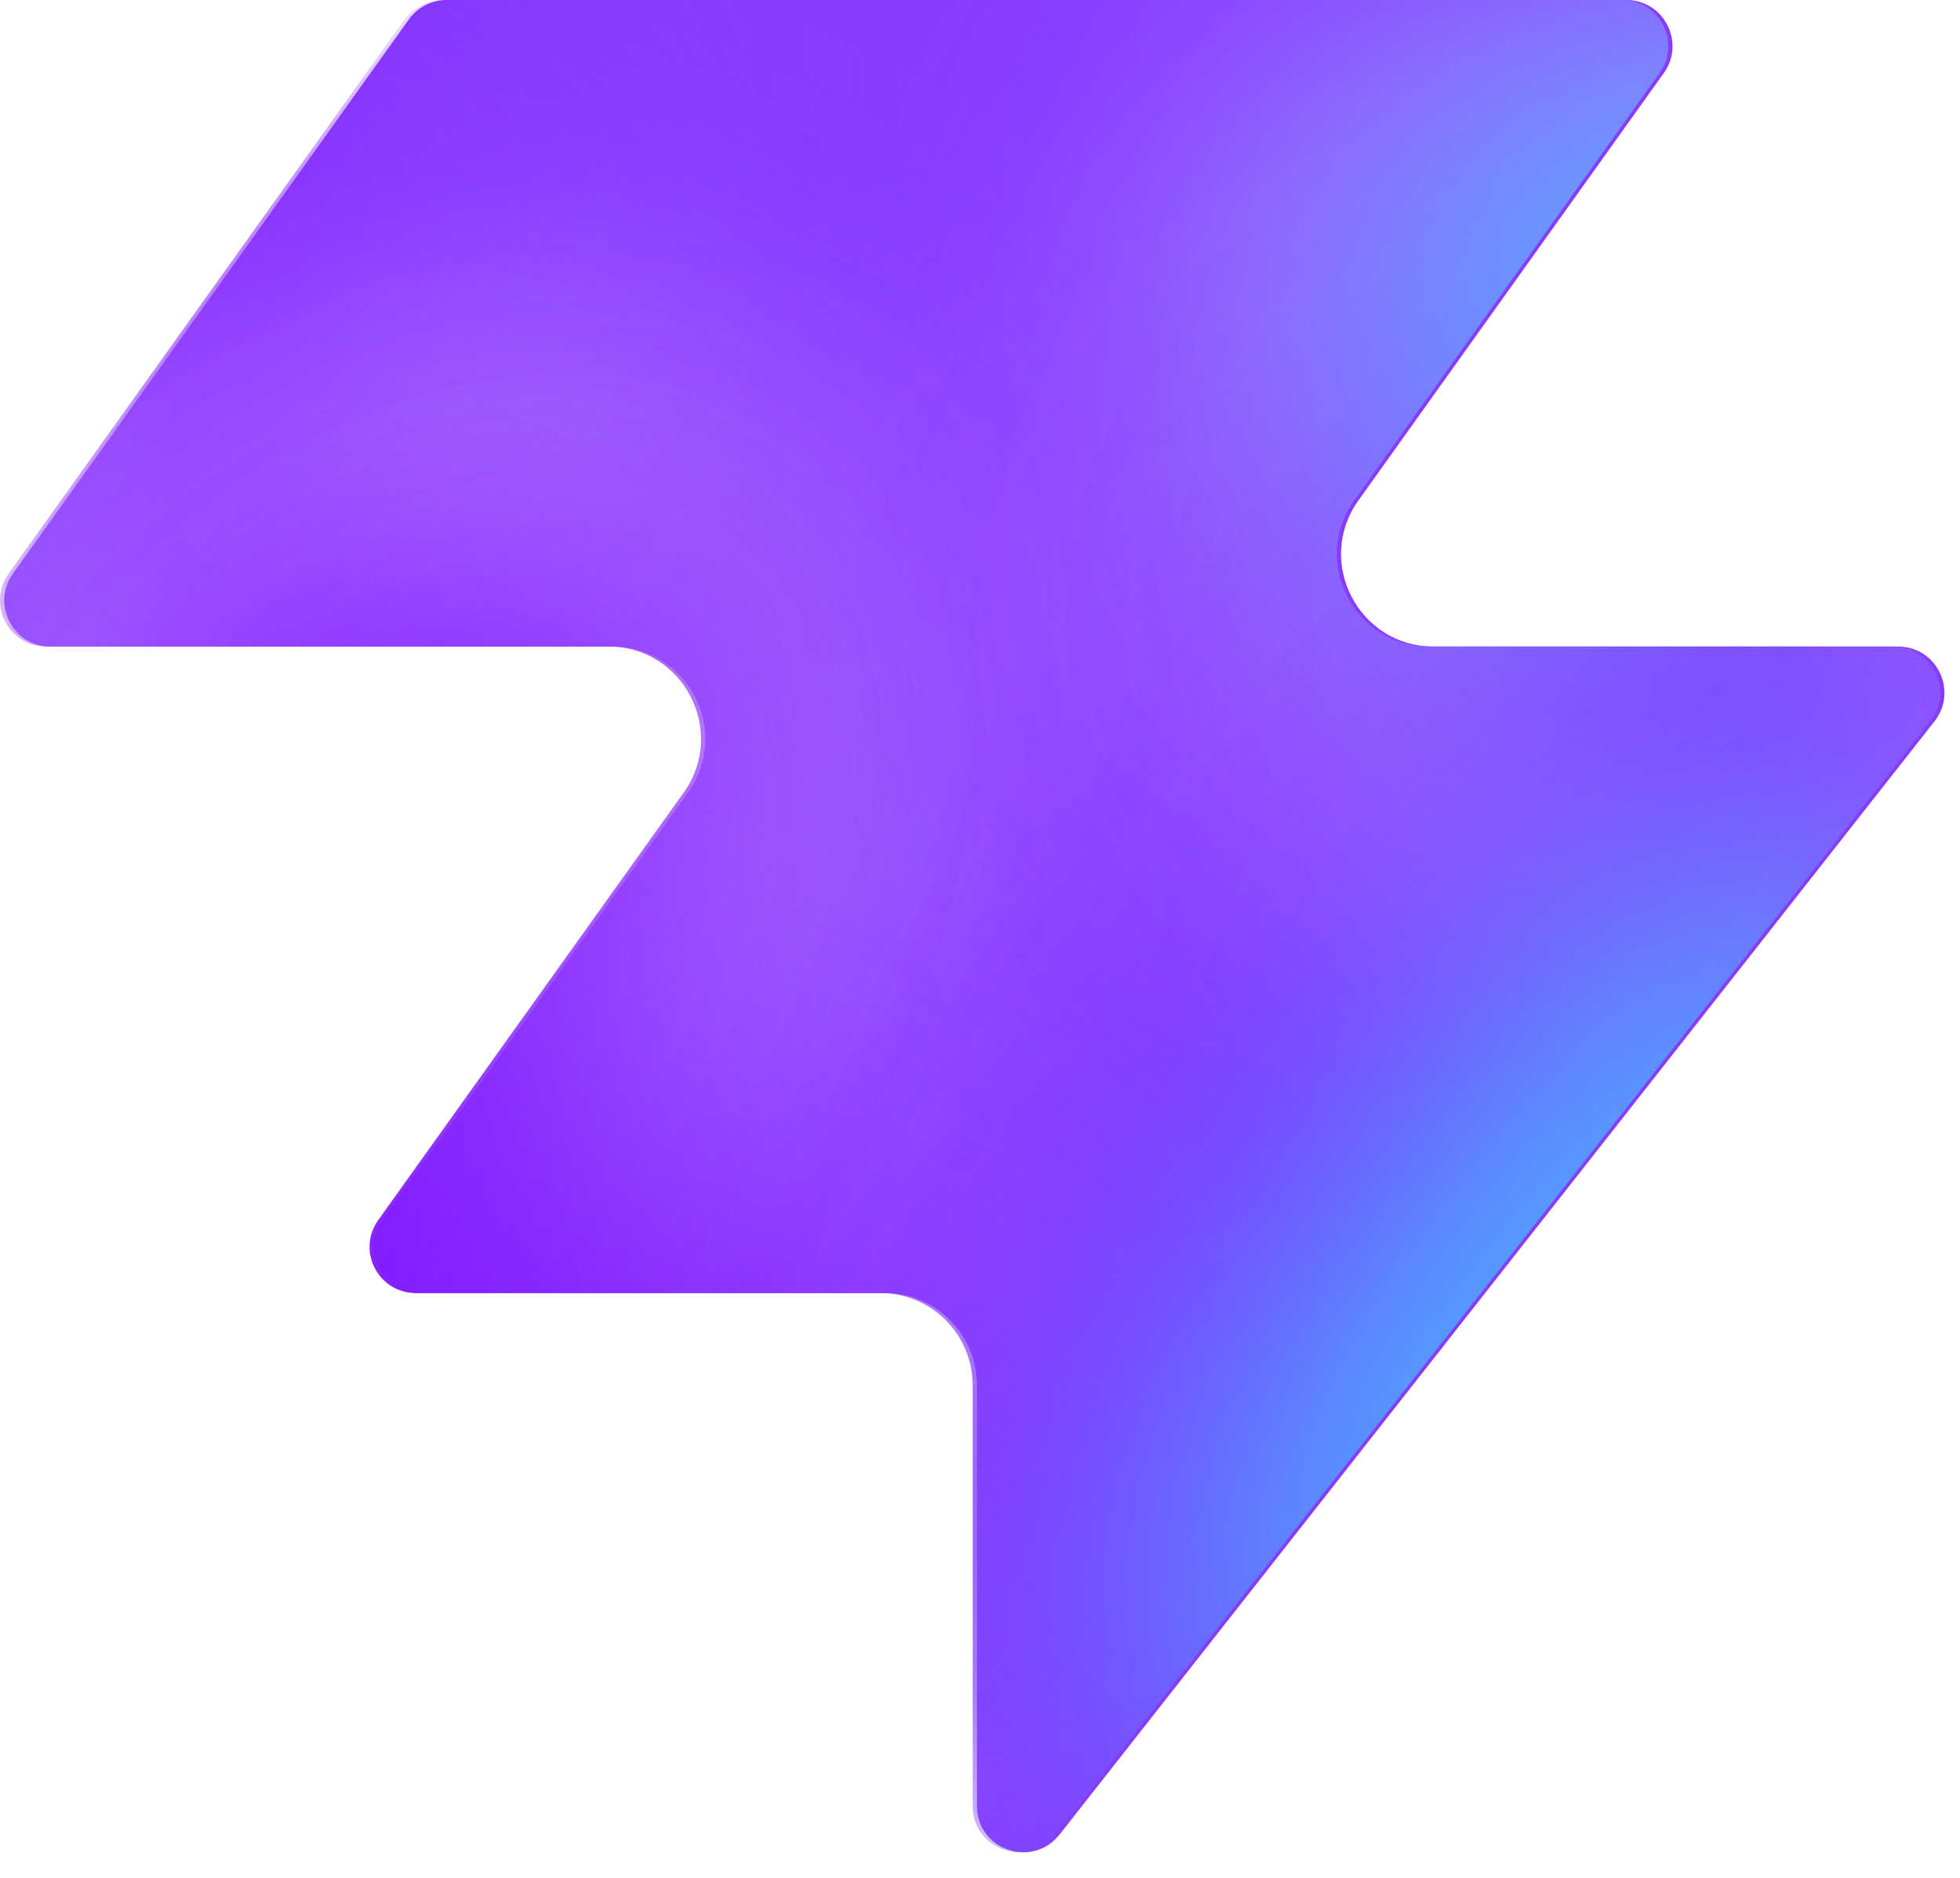
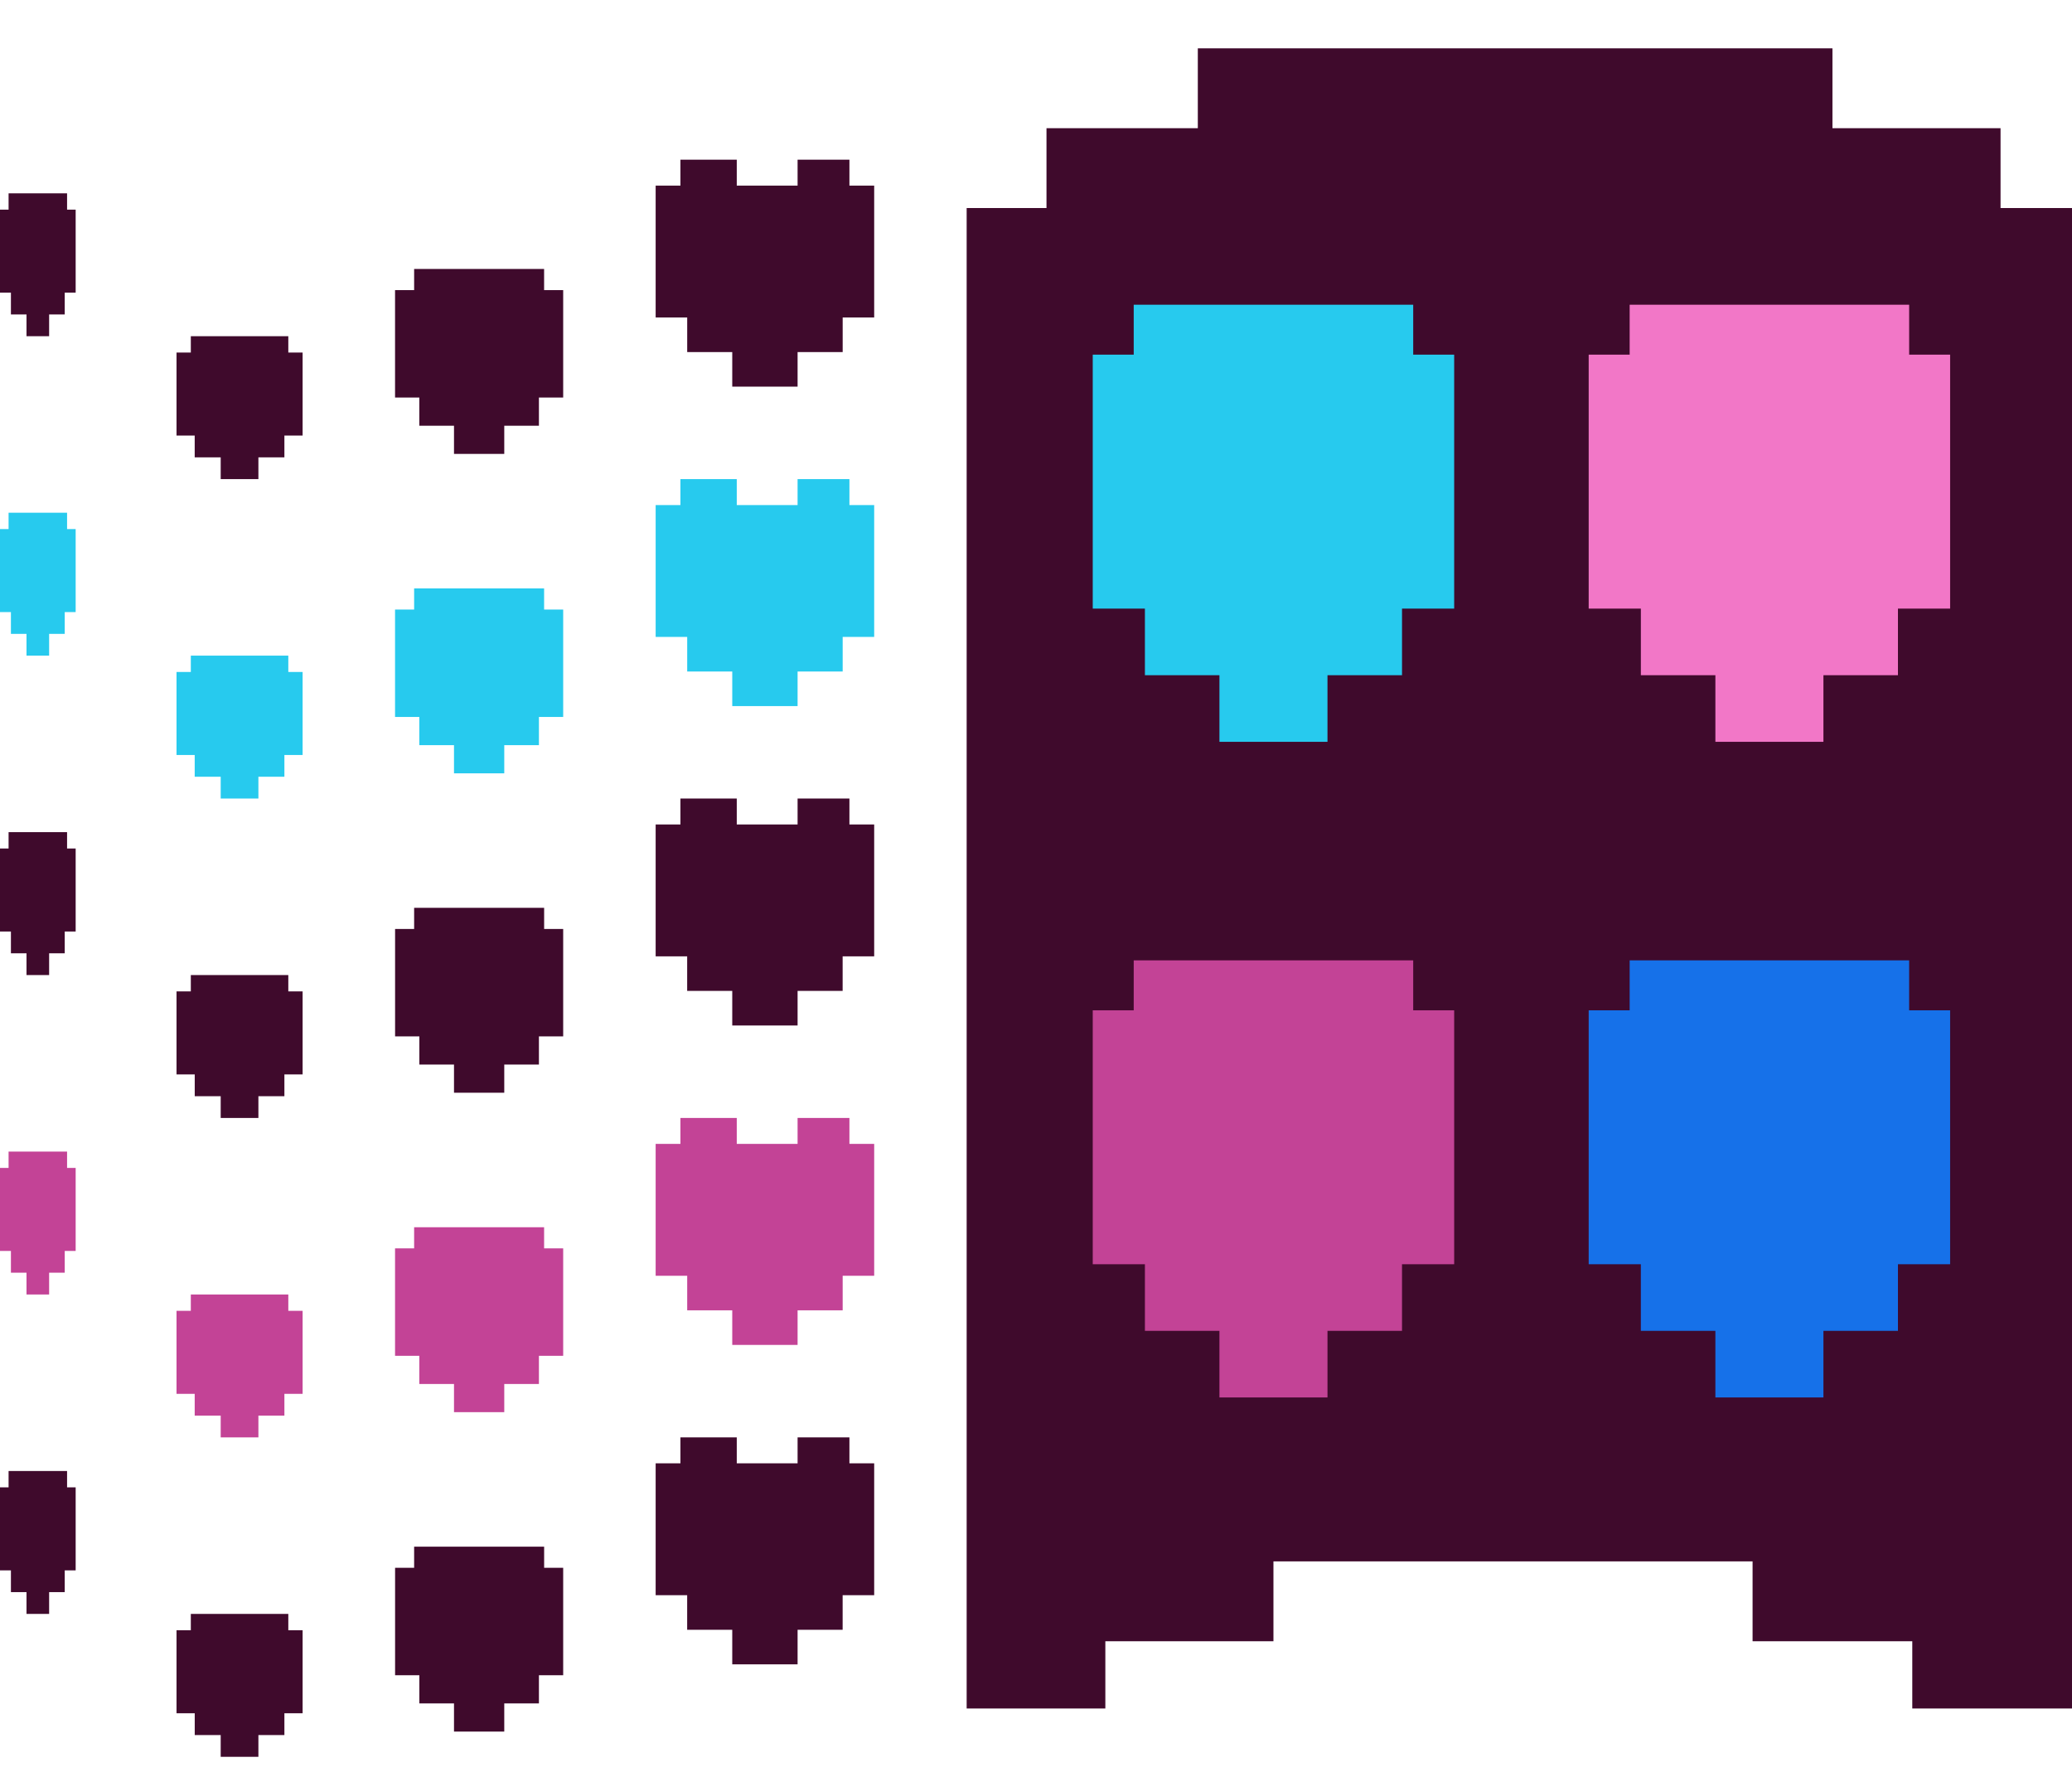
- <svg xmlns="http://www.w3.org/2000/svg" width="48" height="46" fill="none" viewBox="0 0 48 46">
-   <path fill="#863bff" d="M25.946 44.938c-.664.845-2.021.375-2.021-.698V33.937a2.26 2.26 0 0 0-2.262-2.262H10.287c-.92 0-1.456-1.04-.92-1.788l7.48-10.471c1.07-1.497 0-3.578-1.842-3.578H1.237c-.92 0-1.456-1.04-.92-1.788L10.013.474c.214-.297.556-.474.92-.474h28.894c.92 0 1.456 1.04.92 1.788l-7.48 10.471c-1.07 1.498 0 3.579 1.842 3.579h11.377c.943 0 1.473 1.088.89 1.83L25.947 44.94z" style="fill:#863bff;fill:color(display-p3 .525 .23 1);fill-opacity:1" />
-   <mask id="a" width="48" height="46" x="0" y="0" maskUnits="userSpaceOnUse" style="mask-type:alpha">
-     <path fill="#000" d="M25.842 44.938c-.664.844-2.021.375-2.021-.698V33.937a2.26 2.26 0 0 0-2.262-2.262H10.183c-.92 0-1.456-1.04-.92-1.788l7.48-10.471c1.07-1.498 0-3.579-1.842-3.579H1.133c-.92 0-1.456-1.04-.92-1.787L9.91.473c.214-.297.556-.474.92-.474h28.894c.92 0 1.456 1.04.92 1.788l-7.48 10.471c-1.07 1.498 0 3.578 1.842 3.578h11.377c.943 0 1.473 1.088.89 1.832L25.843 44.94z" style="fill:#000;fill-opacity:1" />
-   </mask>
-   <g mask="url(#a)">
-     <g filter="url(#b)">
-       <ellipse cx="5.508" cy="14.704" fill="#ede6ff" rx="5.508" ry="14.704" style="fill:#ede6ff;fill:color(display-p3 .927 .903 1);fill-opacity:1" transform="matrix(.00324 1 1 -.00324 -4.47 31.516)" />
-     </g>
-     <g filter="url(#c)">
-       <ellipse cx="10.399" cy="29.851" fill="#ede6ff" rx="10.399" ry="29.851" style="fill:#ede6ff;fill:color(display-p3 .927 .903 1);fill-opacity:1" transform="matrix(.00324 1 1 -.00324 -39.328 7.883)" />
-     </g>
-     <g filter="url(#d)">
-       <ellipse cx="5.508" cy="30.487" fill="#7e14ff" rx="5.508" ry="30.487" style="fill:#7e14ff;fill:color(display-p3 .492 .077 1);fill-opacity:1" transform="rotate(89.814 -25.913 -14.639)scale(1 -1)" />
-     </g>
-     <g filter="url(#e)">
-       <ellipse cx="5.508" cy="30.599" fill="#7e14ff" rx="5.508" ry="30.599" style="fill:#7e14ff;fill:color(display-p3 .492 .077 1);fill-opacity:1" transform="rotate(89.814 -32.644 -3.334)scale(1 -1)" />
-     </g>
-     <g filter="url(#f)">
-       <ellipse cx="5.508" cy="30.599" fill="#7e14ff" rx="5.508" ry="30.599" style="fill:#7e14ff;fill:color(display-p3 .492 .077 1);fill-opacity:1" transform="matrix(.00324 1 1 -.00324 -34.34 30.47)" />
-     </g>
-     <g filter="url(#g)">
-       <ellipse cx="14.072" cy="22.078" fill="#ede6ff" rx="14.072" ry="22.078" style="fill:#ede6ff;fill:color(display-p3 .927 .903 1);fill-opacity:1" transform="rotate(93.35 24.506 48.493)scale(-1 1)" />
-     </g>
-     <g filter="url(#h)">
-       <ellipse cx="3.47" cy="21.501" fill="#7e14ff" rx="3.47" ry="21.501" style="fill:#7e14ff;fill:color(display-p3 .492 .077 1);fill-opacity:1" transform="rotate(89.009 28.708 47.59)scale(-1 1)" />
-     </g>
-     <g filter="url(#i)">
-       <ellipse cx="3.47" cy="21.501" fill="#7e14ff" rx="3.47" ry="21.501" style="fill:#7e14ff;fill:color(display-p3 .492 .077 1);fill-opacity:1" transform="rotate(89.009 28.708 47.59)scale(-1 1)" />
-     </g>
-     <g filter="url(#j)">
-       <ellipse cx=".387" cy="8.972" fill="#7e14ff" rx="4.407" ry="29.108" style="fill:#7e14ff;fill:color(display-p3 .492 .077 1);fill-opacity:1" transform="rotate(39.51 .387 8.972)" />
-     </g>
-     <g filter="url(#k)">
-       <ellipse cx="47.523" cy="-6.092" fill="#7e14ff" rx="4.407" ry="29.108" style="fill:#7e14ff;fill:color(display-p3 .492 .077 1);fill-opacity:1" transform="rotate(37.892 47.523 -6.092)" />
-     </g>
-     <g filter="url(#l)">
-       <ellipse cx="41.412" cy="6.333" fill="#47bfff" rx="5.971" ry="9.665" style="fill:#47bfff;fill:color(display-p3 .28 .748 1);fill-opacity:1" transform="rotate(37.892 41.412 6.333)" />
-     </g>
-     <g filter="url(#m)">
-       <ellipse cx="-1.879" cy="38.332" fill="#7e14ff" rx="4.407" ry="29.108" style="fill:#7e14ff;fill:color(display-p3 .492 .077 1);fill-opacity:1" transform="rotate(37.892 -1.88 38.332)" />
-     </g>
-     <g filter="url(#n)">
-       <ellipse cx="-1.879" cy="38.332" fill="#7e14ff" rx="4.407" ry="29.108" style="fill:#7e14ff;fill:color(display-p3 .492 .077 1);fill-opacity:1" transform="rotate(37.892 -1.88 38.332)" />
-     </g>
-     <g filter="url(#o)">
-       <ellipse cx="35.651" cy="29.907" fill="#7e14ff" rx="4.407" ry="29.108" style="fill:#7e14ff;fill:color(display-p3 .492 .077 1);fill-opacity:1" transform="rotate(37.892 35.651 29.907)" />
-     </g>
-     <g filter="url(#p)">
-       <ellipse cx="38.418" cy="32.4" fill="#47bfff" rx="5.971" ry="15.297" style="fill:#47bfff;fill:color(display-p3 .28 .748 1);fill-opacity:1" transform="rotate(37.892 38.418 32.4)" />
-     </g>
-   </g>
-   <defs>
-     <filter id="b" width="60.045" height="41.654" x="-19.77" y="16.149" color-interpolation-filters="sRGB" filterUnits="userSpaceOnUse">
-       <feFlood flood-opacity="0" result="BackgroundImageFix" />
-       <feBlend in="SourceGraphic" in2="BackgroundImageFix" result="shape" />
-       <feGaussianBlur result="effect1_foregroundBlur_2002_17158" stdDeviation="7.659" />
-     </filter>
-     <filter id="c" width="90.34" height="51.437" x="-54.613" y="-7.533" color-interpolation-filters="sRGB" filterUnits="userSpaceOnUse">
-       <feFlood flood-opacity="0" result="BackgroundImageFix" />
-       <feBlend in="SourceGraphic" in2="BackgroundImageFix" result="shape" />
-       <feGaussianBlur result="effect1_foregroundBlur_2002_17158" stdDeviation="7.659" />
-     </filter>
-     <filter id="d" width="79.355" height="29.4" x="-49.64" y="2.03" color-interpolation-filters="sRGB" filterUnits="userSpaceOnUse">
-       <feFlood flood-opacity="0" result="BackgroundImageFix" />
-       <feBlend in="SourceGraphic" in2="BackgroundImageFix" result="shape" />
-       <feGaussianBlur result="effect1_foregroundBlur_2002_17158" stdDeviation="4.596" />
-     </filter>
-     <filter id="e" width="79.579" height="29.4" x="-45.045" y="20.029" color-interpolation-filters="sRGB" filterUnits="userSpaceOnUse">
-       <feFlood flood-opacity="0" result="BackgroundImageFix" />
-       <feBlend in="SourceGraphic" in2="BackgroundImageFix" result="shape" />
-       <feGaussianBlur result="effect1_foregroundBlur_2002_17158" stdDeviation="4.596" />
-     </filter>
-     <filter id="f" width="79.579" height="29.4" x="-43.513" y="21.178" color-interpolation-filters="sRGB" filterUnits="userSpaceOnUse">
-       <feFlood flood-opacity="0" result="BackgroundImageFix" />
-       <feBlend in="SourceGraphic" in2="BackgroundImageFix" result="shape" />
-       <feGaussianBlur result="effect1_foregroundBlur_2002_17158" stdDeviation="4.596" />
-     </filter>
-     <filter id="g" width="74.749" height="58.852" x="15.756" y="-17.901" color-interpolation-filters="sRGB" filterUnits="userSpaceOnUse">
-       <feFlood flood-opacity="0" result="BackgroundImageFix" />
-       <feBlend in="SourceGraphic" in2="BackgroundImageFix" result="shape" />
-       <feGaussianBlur result="effect1_foregroundBlur_2002_17158" stdDeviation="7.659" />
-     </filter>
-     <filter id="h" width="61.377" height="25.362" x="23.548" y="2.284" color-interpolation-filters="sRGB" filterUnits="userSpaceOnUse">
-       <feFlood flood-opacity="0" result="BackgroundImageFix" />
-       <feBlend in="SourceGraphic" in2="BackgroundImageFix" result="shape" />
-       <feGaussianBlur result="effect1_foregroundBlur_2002_17158" stdDeviation="4.596" />
-     </filter>
-     <filter id="i" width="61.377" height="25.362" x="23.548" y="2.284" color-interpolation-filters="sRGB" filterUnits="userSpaceOnUse">
-       <feFlood flood-opacity="0" result="BackgroundImageFix" />
-       <feBlend in="SourceGraphic" in2="BackgroundImageFix" result="shape" />
-       <feGaussianBlur result="effect1_foregroundBlur_2002_17158" stdDeviation="4.596" />
-     </filter>
-     <filter id="j" width="56.045" height="63.649" x="-27.636" y="-22.853" color-interpolation-filters="sRGB" filterUnits="userSpaceOnUse">
-       <feFlood flood-opacity="0" result="BackgroundImageFix" />
-       <feBlend in="SourceGraphic" in2="BackgroundImageFix" result="shape" />
-       <feGaussianBlur result="effect1_foregroundBlur_2002_17158" stdDeviation="4.596" />
-     </filter>
-     <filter id="k" width="54.814" height="64.646" x="20.116" y="-38.415" color-interpolation-filters="sRGB" filterUnits="userSpaceOnUse">
-       <feFlood flood-opacity="0" result="BackgroundImageFix" />
-       <feBlend in="SourceGraphic" in2="BackgroundImageFix" result="shape" />
-       <feGaussianBlur result="effect1_foregroundBlur_2002_17158" stdDeviation="4.596" />
-     </filter>
-     <filter id="l" width="33.541" height="35.313" x="24.641" y="-11.323" color-interpolation-filters="sRGB" filterUnits="userSpaceOnUse">
-       <feFlood flood-opacity="0" result="BackgroundImageFix" />
-       <feBlend in="SourceGraphic" in2="BackgroundImageFix" result="shape" />
-       <feGaussianBlur result="effect1_foregroundBlur_2002_17158" stdDeviation="4.596" />
-     </filter>
-     <filter id="m" width="54.814" height="64.646" x="-29.286" y="6.009" color-interpolation-filters="sRGB" filterUnits="userSpaceOnUse">
-       <feFlood flood-opacity="0" result="BackgroundImageFix" />
-       <feBlend in="SourceGraphic" in2="BackgroundImageFix" result="shape" />
-       <feGaussianBlur result="effect1_foregroundBlur_2002_17158" stdDeviation="4.596" />
-     </filter>
-     <filter id="n" width="54.814" height="64.646" x="-29.286" y="6.009" color-interpolation-filters="sRGB" filterUnits="userSpaceOnUse">
-       <feFlood flood-opacity="0" result="BackgroundImageFix" />
-       <feBlend in="SourceGraphic" in2="BackgroundImageFix" result="shape" />
-       <feGaussianBlur result="effect1_foregroundBlur_2002_17158" stdDeviation="4.596" />
-     </filter>
-     <filter id="o" width="54.814" height="64.646" x="8.244" y="-2.416" color-interpolation-filters="sRGB" filterUnits="userSpaceOnUse">
-       <feFlood flood-opacity="0" result="BackgroundImageFix" />
-       <feBlend in="SourceGraphic" in2="BackgroundImageFix" result="shape" />
-       <feGaussianBlur result="effect1_foregroundBlur_2002_17158" stdDeviation="4.596" />
-     </filter>
-     <filter id="p" width="39.409" height="43.623" x="18.713" y="10.588" color-interpolation-filters="sRGB" filterUnits="userSpaceOnUse">
-       <feFlood flood-opacity="0" result="BackgroundImageFix" />
-       <feBlend in="SourceGraphic" in2="BackgroundImageFix" result="shape" />
-       <feGaussianBlur result="effect1_foregroundBlur_2002_17158" stdDeviation="4.596" />
-     </filter>
-   </defs>
+ <svg xmlns="http://www.w3.org/2000/svg" width="62" height="53" viewBox="0 0 62 53" fill="none">
+   <path d="M19.619 9.5V5.554H20.36V4.778H22.046V5.554H22.72H23.327H23.866V4.778H25.417V5.554H26.158V9.5H25.215V10.535H23.866V11.569H21.911V10.535H20.563V9.5H19.619Z" fill="#3F0A2C" />
+   <path d="M11.821 11.895V8.681H12.392V8.048H13.688H15.089H16.281V8.681H16.852V11.895H16.126V12.739H15.089V13.582H13.585V12.739H12.547V11.895H11.821Z" fill="#3F0A2C" />
+   <path d="M5.282 13.033V10.549H5.71V10.06H6.682H7.732H8.627V10.549H9.055V13.033H8.51V13.685H7.732V14.336H6.604V13.685H5.826V13.033H5.282Z" fill="#3F0A2C" />
+   <path d="M0 8.757V6.273H0.257V5.785H0.84H1.47H2.007V6.273H2.264V8.757H1.937V9.409H1.47V10.06H0.793V9.409H0.327V8.757H0Z" fill="#3F0A2C" />
+   <path d="M19.619 19.058V15.113H20.36V14.336H22.046V15.113H23.866V14.336H25.417V15.113H26.158V19.058H25.215V20.093H23.866V21.128H21.911V20.093H20.563V19.058H19.619Z" fill="#27CAEE" />
+   <path d="M11.821 21.453V18.239H12.392V17.606H13.688H15.089H16.281V18.239H16.852V21.453H16.126V22.297H15.089V23.14H13.585V22.297H12.547V21.453H11.821Z" fill="#27CAEE" />
+   <path d="M5.282 22.591V20.107H5.71V19.618H6.682H7.732H8.627V20.107H9.055V22.591H8.51V23.242H7.732V23.894H6.604V23.242H5.826V22.591H5.282Z" fill="#27CAEE" />
+   <path d="M0 18.315V15.831H0.257V15.342H0.84H1.47H2.007V15.831H2.264V18.315H1.937V18.967H1.47V19.618H0.793V18.967H0.327V18.315H0Z" fill="#27CAEE" />
+   <path d="M19.619 28.616V24.67H20.36V23.894H22.046V24.67H22.72H23.327H23.866V23.894H25.417V24.67H26.158V28.616H25.214V29.65H23.866V30.685H21.911V29.65H20.562V28.616H19.619Z" fill="#3F0A2C" />
+   <path d="M11.822 31.011V27.797H12.392V27.164H13.688H15.089H16.282V27.797H16.852V31.011H16.126V31.854H15.089V32.697H13.585V31.854H12.548V31.011H11.822Z" fill="#3F0A2C" />
+   <path d="M5.282 32.149V29.665H5.71V29.176H6.682H7.732H8.627V29.665H9.055V32.149H8.51V32.801H7.732V33.452H6.604V32.801H5.827V32.149H5.282Z" fill="#3F0A2C" />
+   <path d="M0 27.873V25.389H0.257V24.9H0.84H1.47H2.007V25.389H2.264V27.873H1.937V28.525H1.47V29.176H0.793V28.525H0.327V27.873H0Z" fill="#3F0A2C" />
+   <path d="M19.619 38.174V34.228H20.36V33.452H22.046V34.228H22.72H23.327H23.866V33.452H25.417V34.228H26.158V38.174H25.215V39.208H23.866V40.243H21.911V39.208H20.563V38.174H19.619Z" fill="#C34396" />
+   <path d="M11.821 40.569V37.354H12.392V36.722H13.688H15.089H16.281V37.354H16.852V40.569H16.126V41.412H15.089V42.255H13.585V41.412H12.547V40.569H11.821Z" fill="#C34396" />
+   <path d="M5.282 41.707V39.223H5.71V38.734H6.682H7.732H8.627V39.223H9.055V41.707H8.51V42.358H7.732V43.01H6.604V42.358H5.826V41.707H5.282Z" fill="#C34396" />
+   <path d="M0 37.431V34.947H0.257V34.458H0.84H1.47H2.007V34.947H2.264V37.431H1.937V38.082H1.47V38.734H0.793V38.082H0.327V37.431H0Z" fill="#C34396" />
+   <path d="M19.619 47.732V43.786H20.36V43.01H22.046V43.786H22.72H23.327H23.866V43.01H25.417V43.786H26.158V47.732H25.214V48.767H23.866V49.801H21.911V48.767H20.562V47.732H19.619Z" fill="#3F0A2C" />
+   <path d="M11.822 50.127V46.912H12.392V46.28H13.688H15.089H16.282V46.912H16.852V50.127H16.126V50.97H15.089V51.813H13.585V50.97H12.548V50.127H11.822Z" fill="#3F0A2C" />
+   <path d="M5.282 51.265V48.781H5.71V48.292H6.682H7.732H8.627V48.781H9.055V51.265H8.51V51.917H7.732V52.568H6.604V51.917H5.827V51.265H5.282Z" fill="#3F0A2C" />
+   <path d="M0 46.989V44.505H0.257V44.016H0.84H1.47H2.007V44.505H2.264V46.989H1.937V47.64H1.47V48.292H0.793V47.64H0.327V46.989H0Z" fill="#3F0A2C" />
+   <path d="M28.925 51.122V6.225H31.314V3.836H35.842V1.446H54.832V3.836H59.862V6.225H62V51.122H57.221V49.11H52.442V46.72H38.105V49.11H33.075V51.122H28.925Z" fill="#3F0A2C" />
+   <path d="M32.698 18.211V10.612H33.924V9.118H36.712H39.722H42.287V10.612H43.513V18.211H41.952V20.204H39.722V22.197H36.489V20.204H34.259V18.211H32.698Z" fill="#27CAEE" />
+   <path d="M47.538 18.211V10.612H48.764V9.118H51.552H54.562H57.127V10.612H58.353V18.211H56.792V20.204H54.562V22.197H51.329V20.204H49.099V18.211H47.538Z" fill="#F277C7" />
+   <path d="M32.698 37.829V30.231H33.924V28.736H36.712H39.722H42.287V30.231H43.513V37.829H41.952V39.822H39.722V41.815H36.489V39.822H34.259V37.829H32.698Z" fill="#C34396" />
+   <path d="M47.538 37.829V30.231H48.764V28.736H51.552H54.562H57.127V30.231H58.353V37.829H56.792V39.822H54.562V41.815H51.329V39.822H49.099V37.829H47.538Z" fill="#1671E9" />
</svg>
